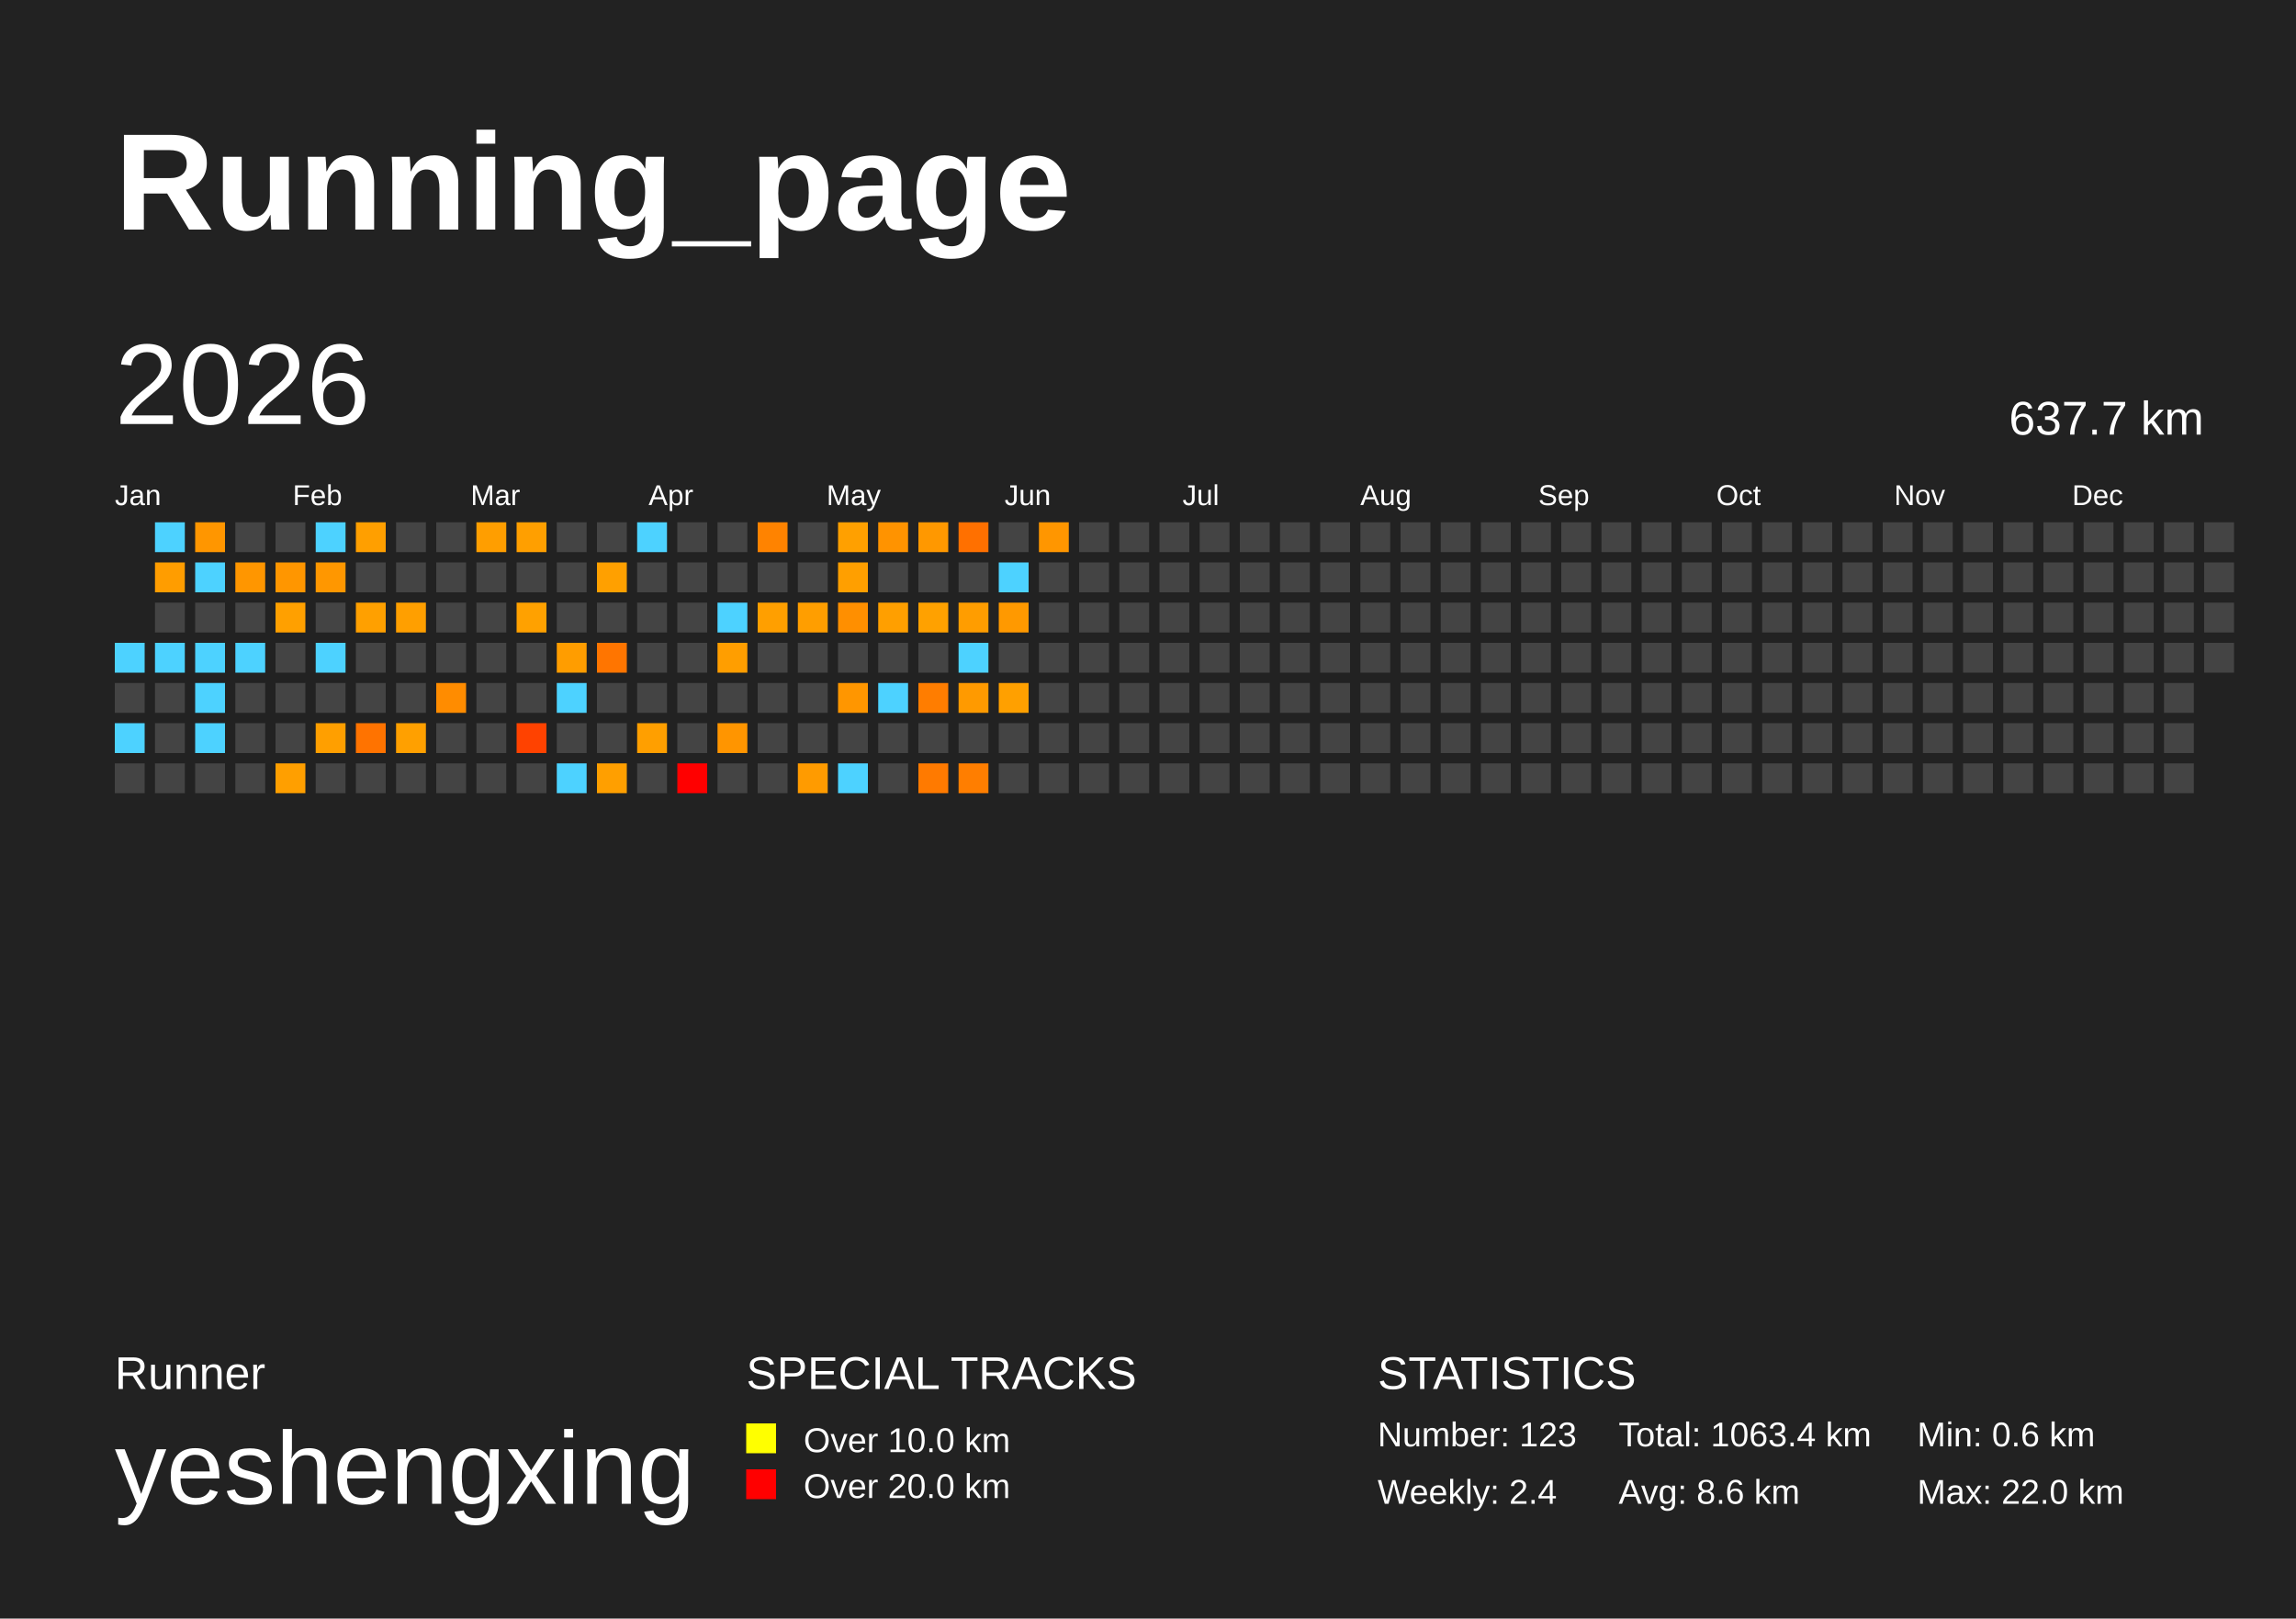
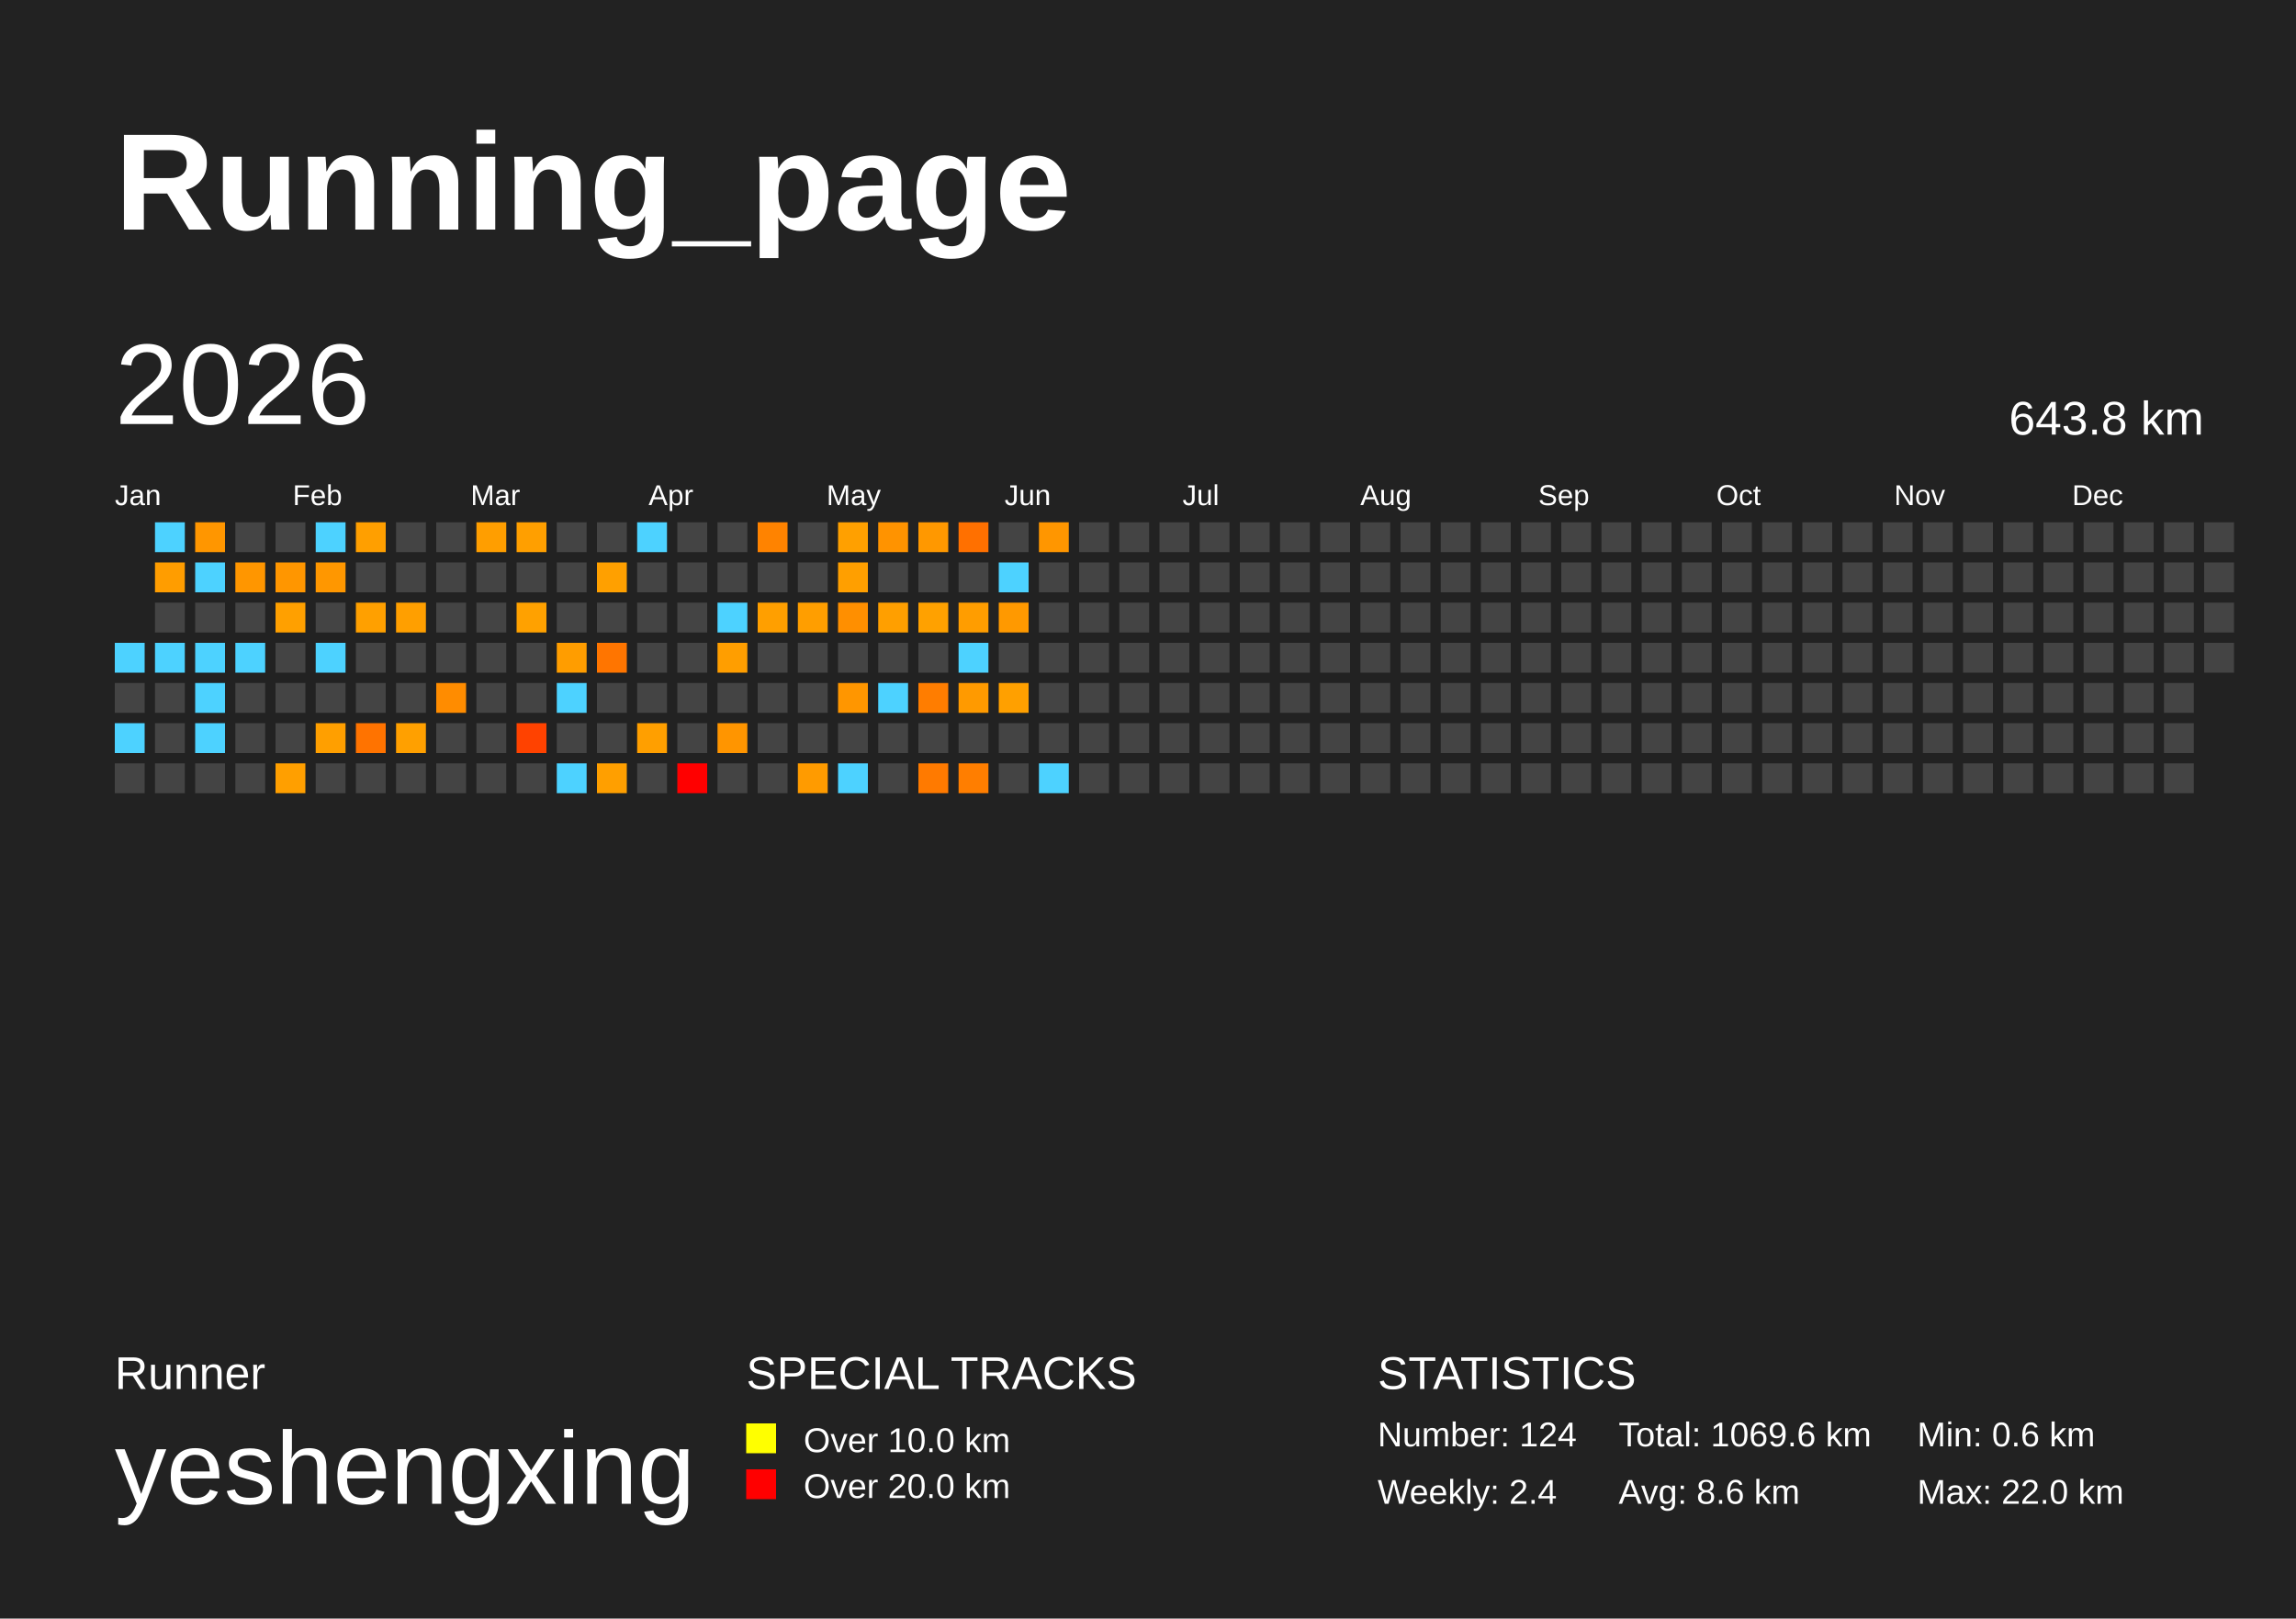
<svg xmlns="http://www.w3.org/2000/svg" baseProfile="full" height="141mm" version="1.1" viewBox="0,0,200,141" width="200mm">
  <defs />
  <rect fill="#222222" height="141" width="200" x="0" y="0" />
  <text fill="#FFFFFF" style="font-size:12px; font-family:Arial; font-weight:bold;" x="10" y="20">Running_page</text>
  <text fill="#FFFFFF" style="font-size:4px; font-family:Arial" x="10" y="121">Runner</text>
  <text fill="#FFFFFF" style="font-size:9px; font-family:Arial" x="10" y="131">yeshengxing</text>
  <text fill="#FFFFFF" style="font-size:4px; font-family:Arial" x="65" y="121">SPECIAL TRACKS</text>
  <rect fill="yellow" height="2.6" width="2.6" x="65" y="124" />
  <text fill="#FFFFFF" style="font-size:3px; font-family:Arial" x="70" y="126.5">Over 10.0 km</text>
  <rect fill="red" height="2.6" width="2.6" x="65" y="128" />
  <text fill="#FFFFFF" style="font-size:3px; font-family:Arial" x="70" y="130.5">Over 20.0 km</text>
  <text fill="#FFFFFF" style="font-size:4px; font-family:Arial" x="120" y="121">STATISTICS</text>
-   <text fill="#FFFFFF" style="font-size:3px; font-family:Arial" x="120" y="126">Number: 123</text>
+   <text fill="#FFFFFF" style="font-size:3px; font-family:Arial" x="120" y="126">Number: 124</text>
  <text fill="#FFFFFF" style="font-size:3px; font-family:Arial" x="120" y="131">Weekly: 2.4</text>
-   <text fill="#FFFFFF" style="font-size:3px; font-family:Arial" x="141" y="126">Total: 1063.4 km</text>
+   <text fill="#FFFFFF" style="font-size:3px; font-family:Arial" x="141" y="126">Total: 1069.6 km</text>
  <text fill="#FFFFFF" style="font-size:3px; font-family:Arial" x="141" y="131">Avg: 8.6 km</text>
  <text fill="#FFFFFF" style="font-size:3px; font-family:Arial" x="167" y="126">Min: 0.6 km</text>
  <text fill="#FFFFFF" style="font-size:3px; font-family:Arial" x="167" y="131">Max: 22.0 km</text>
  <text dominant-baseline="hanging" fill="#FFFFFF" style="font-size:10.0px; font-family:Arial;" x="10" y="30">2026</text>
-   <text dominant-baseline="hanging" fill="#FFFFFF" style="font-size:4.125px; font-family:Arial;" x="175" y="35">637.7 km</text>
+   <text dominant-baseline="hanging" fill="#FFFFFF" style="font-size:4.125px; font-family:Arial;" x="175" y="35">643.8 km</text>
  <text fill="#FFFFFF" style="font-size:2.5px; font-family:Arial" x="10.0" y="44">Jan</text>
  <text fill="#FFFFFF" style="font-size:2.5px; font-family:Arial" x="25.5" y="44">Feb</text>
  <text fill="#FFFFFF" style="font-size:2.5px; font-family:Arial" x="41.0" y="44">Mar</text>
  <text fill="#FFFFFF" style="font-size:2.5px; font-family:Arial" x="56.5" y="44">Apr</text>
  <text fill="#FFFFFF" style="font-size:2.5px; font-family:Arial" x="72.0" y="44">May</text>
  <text fill="#FFFFFF" style="font-size:2.5px; font-family:Arial" x="87.5" y="44">Jun</text>
  <text fill="#FFFFFF" style="font-size:2.5px; font-family:Arial" x="103.0" y="44">Jul</text>
  <text fill="#FFFFFF" style="font-size:2.5px; font-family:Arial" x="118.5" y="44">Aug</text>
  <text fill="#FFFFFF" style="font-size:2.5px; font-family:Arial" x="134.0" y="44">Sep</text>
  <text fill="#FFFFFF" style="font-size:2.5px; font-family:Arial" x="149.5" y="44">Oct</text>
  <text fill="#FFFFFF" style="font-size:2.5px; font-family:Arial" x="165.0" y="44">Nov</text>
  <text fill="#FFFFFF" style="font-size:2.5px; font-family:Arial" x="180.5" y="44">Dec</text>
  <rect fill="#4dd2ff" height="2.6" width="2.6" x="10.0" y="56.0" />
  <rect fill="#444444" height="2.6" width="2.6" x="10.0" y="59.5" />
  <rect fill="#4dd2ff" height="2.6" width="2.6" x="10.0" y="63.0" />
  <rect fill="#444444" height="2.6" width="2.6" x="10.0" y="66.5" />
  <rect fill="#4dd2ff" height="2.6" width="2.6" x="13.5" y="45.5" />
  <rect fill="#ff9d00" height="2.6" width="2.6" x="13.5" y="49.0" />
  <rect fill="#444444" height="2.6" width="2.6" x="13.5" y="52.5" />
  <rect fill="#4dd2ff" height="2.6" width="2.6" x="13.5" y="56.0" />
  <rect fill="#444444" height="2.6" width="2.6" x="13.5" y="59.5" />
  <rect fill="#444444" height="2.6" width="2.6" x="13.5" y="63.0" />
  <rect fill="#444444" height="2.6" width="2.6" x="13.5" y="66.5" />
  <rect fill="#ff9600" height="2.6" width="2.6" x="17.0" y="45.5" />
  <rect fill="#4dd2ff" height="2.6" width="2.6" x="17.0" y="49.0" />
  <rect fill="#444444" height="2.6" width="2.6" x="17.0" y="52.5" />
  <rect fill="#4dd2ff" height="2.6" width="2.6" x="17.0" y="56.0" />
  <rect fill="#4dd2ff" height="2.6" width="2.6" x="17.0" y="59.5" />
  <rect fill="#4dd2ff" height="2.6" width="2.6" x="17.0" y="63.0" />
  <rect fill="#444444" height="2.6" width="2.6" x="17.0" y="66.5" />
  <rect fill="#444444" height="2.6" width="2.6" x="20.5" y="45.5" />
  <rect fill="#ff9600" height="2.6" width="2.6" x="20.5" y="49.0" />
  <rect fill="#444444" height="2.6" width="2.6" x="20.5" y="52.5" />
  <rect fill="#4dd2ff" height="2.6" width="2.6" x="20.5" y="56.0" />
  <rect fill="#444444" height="2.6" width="2.6" x="20.5" y="59.5" />
  <rect fill="#444444" height="2.6" width="2.6" x="20.5" y="63.0" />
  <rect fill="#444444" height="2.6" width="2.6" x="20.5" y="66.5" />
  <rect fill="#444444" height="2.6" width="2.6" x="24.0" y="45.5" />
  <rect fill="#ff9600" height="2.6" width="2.6" x="24.0" y="49.0" />
  <rect fill="#ffa000" height="2.6" width="2.6" x="24.0" y="52.5" />
  <rect fill="#444444" height="2.6" width="2.6" x="24.0" y="56.0" />
  <rect fill="#444444" height="2.6" width="2.6" x="24.0" y="59.5" />
  <rect fill="#444444" height="2.6" width="2.6" x="24.0" y="63.0" />
  <rect fill="#ff9f00" height="2.6" width="2.6" x="24.0" y="66.5" />
  <rect fill="#4dd2ff" height="2.6" width="2.6" x="27.5" y="45.5" />
  <rect fill="#ff9700" height="2.6" width="2.6" x="27.5" y="49.0" />
  <rect fill="#444444" height="2.6" width="2.6" x="27.5" y="52.5" />
  <rect fill="#4dd2ff" height="2.6" width="2.6" x="27.5" y="56.0" />
  <rect fill="#444444" height="2.6" width="2.6" x="27.5" y="59.5" />
  <rect fill="#ff9f00" height="2.6" width="2.6" x="27.5" y="63.0" />
  <rect fill="#444444" height="2.6" width="2.6" x="27.5" y="66.5" />
  <rect fill="#ff9f00" height="2.6" width="2.6" x="31.0" y="45.5" />
  <rect fill="#444444" height="2.6" width="2.6" x="31.0" y="49.0" />
  <rect fill="#ffa000" height="2.6" width="2.6" x="31.0" y="52.5" />
  <rect fill="#444444" height="2.6" width="2.6" x="31.0" y="56.0" />
  <rect fill="#444444" height="2.6" width="2.6" x="31.0" y="59.5" />
  <rect fill="#ff7300" height="2.6" width="2.6" x="31.0" y="63.0" />
  <rect fill="#444444" height="2.6" width="2.6" x="31.0" y="66.5" />
  <rect fill="#444444" height="2.6" width="2.6" x="34.5" y="45.5" />
  <rect fill="#444444" height="2.6" width="2.6" x="34.5" y="49.0" />
  <rect fill="#ff9f00" height="2.6" width="2.6" x="34.5" y="52.5" />
  <rect fill="#444444" height="2.6" width="2.6" x="34.5" y="56.0" />
  <rect fill="#444444" height="2.6" width="2.6" x="34.5" y="59.5" />
  <rect fill="#ffa000" height="2.6" width="2.6" x="34.5" y="63.0" />
  <rect fill="#444444" height="2.6" width="2.6" x="34.5" y="66.5" />
  <rect fill="#444444" height="2.6" width="2.6" x="38.0" y="45.5" />
  <rect fill="#444444" height="2.6" width="2.6" x="38.0" y="49.0" />
  <rect fill="#444444" height="2.6" width="2.6" x="38.0" y="52.5" />
  <rect fill="#444444" height="2.6" width="2.6" x="38.0" y="56.0" />
  <rect fill="#ff8c00" height="2.6" width="2.6" x="38.0" y="59.5" />
  <rect fill="#444444" height="2.6" width="2.6" x="38.0" y="63.0" />
  <rect fill="#444444" height="2.6" width="2.6" x="38.0" y="66.5" />
  <rect fill="#ff9e00" height="2.6" width="2.6" x="41.5" y="45.5" />
  <rect fill="#444444" height="2.6" width="2.6" x="41.5" y="49.0" />
  <rect fill="#444444" height="2.6" width="2.6" x="41.5" y="52.5" />
  <rect fill="#444444" height="2.6" width="2.6" x="41.5" y="56.0" />
  <rect fill="#444444" height="2.6" width="2.6" x="41.5" y="59.5" />
  <rect fill="#444444" height="2.6" width="2.6" x="41.5" y="63.0" />
  <rect fill="#444444" height="2.6" width="2.6" x="41.5" y="66.5" />
  <rect fill="#ff9f00" height="2.6" width="2.6" x="45.0" y="45.5" />
  <rect fill="#444444" height="2.6" width="2.6" x="45.0" y="49.0" />
  <rect fill="#ffa100" height="2.6" width="2.6" x="45.0" y="52.5" />
  <rect fill="#444444" height="2.6" width="2.6" x="45.0" y="56.0" />
  <rect fill="#444444" height="2.6" width="2.6" x="45.0" y="59.5" />
  <rect fill="#ff4200" height="2.6" width="2.6" x="45.0" y="63.0" />
  <rect fill="#444444" height="2.6" width="2.6" x="45.0" y="66.5" />
  <rect fill="#444444" height="2.6" width="2.6" x="48.5" y="45.5" />
  <rect fill="#444444" height="2.6" width="2.6" x="48.5" y="49.0" />
  <rect fill="#444444" height="2.6" width="2.6" x="48.5" y="52.5" />
  <rect fill="#ff9d00" height="2.6" width="2.6" x="48.5" y="56.0" />
  <rect fill="#4dd2ff" height="2.6" width="2.6" x="48.5" y="59.5" />
  <rect fill="#444444" height="2.6" width="2.6" x="48.5" y="63.0" />
  <rect fill="#4dd2ff" height="2.6" width="2.6" x="48.5" y="66.5" />
  <rect fill="#444444" height="2.6" width="2.6" x="52.0" y="45.5" />
  <rect fill="#ffa000" height="2.6" width="2.6" x="52.0" y="49.0" />
  <rect fill="#444444" height="2.6" width="2.6" x="52.0" y="52.5" />
  <rect fill="#ff7500" height="2.6" width="2.6" x="52.0" y="56.0" />
  <rect fill="#444444" height="2.6" width="2.6" x="52.0" y="59.5" />
  <rect fill="#444444" height="2.6" width="2.6" x="52.0" y="63.0" />
  <rect fill="#ff9f00" height="2.6" width="2.6" x="52.0" y="66.5" />
  <rect fill="#4dd2ff" height="2.6" width="2.6" x="55.5" y="45.5" />
  <rect fill="#444444" height="2.6" width="2.6" x="55.5" y="49.0" />
  <rect fill="#444444" height="2.6" width="2.6" x="55.5" y="52.5" />
  <rect fill="#444444" height="2.6" width="2.6" x="55.5" y="56.0" />
  <rect fill="#444444" height="2.6" width="2.6" x="55.5" y="59.5" />
  <rect fill="#ff9f00" height="2.6" width="2.6" x="55.5" y="63.0" />
  <rect fill="#444444" height="2.6" width="2.6" x="55.5" y="66.5" />
  <rect fill="#444444" height="2.6" width="2.6" x="59.0" y="45.5" />
  <rect fill="#444444" height="2.6" width="2.6" x="59.0" y="49.0" />
  <rect fill="#444444" height="2.6" width="2.6" x="59.0" y="52.5" />
  <rect fill="#444444" height="2.6" width="2.6" x="59.0" y="56.0" />
  <rect fill="#444444" height="2.6" width="2.6" x="59.0" y="59.5" />
  <rect fill="#444444" height="2.6" width="2.6" x="59.0" y="63.0" />
  <rect fill="red" height="2.6" width="2.6" x="59.0" y="66.5" />
  <rect fill="#444444" height="2.6" width="2.6" x="62.5" y="45.5" />
  <rect fill="#444444" height="2.6" width="2.6" x="62.5" y="49.0" />
  <rect fill="#4dd2ff" height="2.6" width="2.6" x="62.5" y="52.5" />
  <rect fill="#ff9e00" height="2.6" width="2.6" x="62.5" y="56.0" />
  <rect fill="#444444" height="2.6" width="2.6" x="62.5" y="59.5" />
  <rect fill="#ff9500" height="2.6" width="2.6" x="62.5" y="63.0" />
  <rect fill="#444444" height="2.6" width="2.6" x="62.5" y="66.5" />
  <rect fill="#ff8300" height="2.6" width="2.6" x="66.0" y="45.5" />
  <rect fill="#444444" height="2.6" width="2.6" x="66.0" y="49.0" />
  <rect fill="#ff9f00" height="2.6" width="2.6" x="66.0" y="52.5" />
  <rect fill="#444444" height="2.6" width="2.6" x="66.0" y="56.0" />
  <rect fill="#444444" height="2.6" width="2.6" x="66.0" y="59.5" />
  <rect fill="#444444" height="2.6" width="2.6" x="66.0" y="63.0" />
  <rect fill="#444444" height="2.6" width="2.6" x="66.0" y="66.5" />
  <rect fill="#444444" height="2.6" width="2.6" x="69.5" y="45.5" />
  <rect fill="#444444" height="2.6" width="2.6" x="69.5" y="49.0" />
  <rect fill="#ff9e00" height="2.6" width="2.6" x="69.5" y="52.5" />
  <rect fill="#444444" height="2.6" width="2.6" x="69.5" y="56.0" />
  <rect fill="#444444" height="2.6" width="2.6" x="69.5" y="59.5" />
  <rect fill="#444444" height="2.6" width="2.6" x="69.5" y="63.0" />
  <rect fill="#ff9b00" height="2.6" width="2.6" x="69.5" y="66.5" />
  <rect fill="#ffa000" height="2.6" width="2.6" x="73.0" y="45.5" />
  <rect fill="#ff9f00" height="2.6" width="2.6" x="73.0" y="49.0" />
  <rect fill="#ff8f00" height="2.6" width="2.6" x="73.0" y="52.5" />
  <rect fill="#444444" height="2.6" width="2.6" x="73.0" y="56.0" />
  <rect fill="#ff9600" height="2.6" width="2.6" x="73.0" y="59.5" />
  <rect fill="#444444" height="2.6" width="2.6" x="73.0" y="63.0" />
  <rect fill="#4dd2ff" height="2.6" width="2.6" x="73.0" y="66.5" />
  <rect fill="#ff9300" height="2.6" width="2.6" x="76.5" y="45.5" />
  <rect fill="#444444" height="2.6" width="2.6" x="76.5" y="49.0" />
  <rect fill="#ff9f00" height="2.6" width="2.6" x="76.5" y="52.5" />
  <rect fill="#444444" height="2.6" width="2.6" x="76.5" y="56.0" />
  <rect fill="#4dd2ff" height="2.6" width="2.6" x="76.5" y="59.5" />
  <rect fill="#444444" height="2.6" width="2.6" x="76.5" y="63.0" />
  <rect fill="#444444" height="2.6" width="2.6" x="76.5" y="66.5" />
  <rect fill="#ff9800" height="2.6" width="2.6" x="80.0" y="45.5" />
  <rect fill="#444444" height="2.6" width="2.6" x="80.0" y="49.0" />
  <rect fill="#ffa100" height="2.6" width="2.6" x="80.0" y="52.5" />
  <rect fill="#444444" height="2.6" width="2.6" x="80.0" y="56.0" />
  <rect fill="#ff7d00" height="2.6" width="2.6" x="80.0" y="59.5" />
  <rect fill="#444444" height="2.6" width="2.6" x="80.0" y="63.0" />
  <rect fill="#ff7a00" height="2.6" width="2.6" x="80.0" y="66.5" />
  <rect fill="#ff7000" height="2.6" width="2.6" x="83.5" y="45.5" />
  <rect fill="#444444" height="2.6" width="2.6" x="83.5" y="49.0" />
  <rect fill="#ff9d00" height="2.6" width="2.6" x="83.5" y="52.5" />
  <rect fill="#4dd2ff" height="2.6" width="2.6" x="83.5" y="56.0" />
  <rect fill="#ff9a00" height="2.6" width="2.6" x="83.5" y="59.5" />
  <rect fill="#444444" height="2.6" width="2.6" x="83.5" y="63.0" />
  <rect fill="#ff7e00" height="2.6" width="2.6" x="83.5" y="66.5" />
  <rect fill="#444444" height="2.6" width="2.6" x="87.0" y="45.5" />
  <rect fill="#4dd2ff" height="2.6" width="2.6" x="87.0" y="49.0" />
  <rect fill="#ff9900" height="2.6" width="2.6" x="87.0" y="52.5" />
  <rect fill="#444444" height="2.6" width="2.6" x="87.0" y="56.0" />
  <rect fill="#ffa000" height="2.6" width="2.6" x="87.0" y="59.5" />
  <rect fill="#444444" height="2.6" width="2.6" x="87.0" y="63.0" />
  <rect fill="#444444" height="2.6" width="2.6" x="87.0" y="66.5" />
  <rect fill="#ff9600" height="2.6" width="2.6" x="90.5" y="45.5" />
  <rect fill="#444444" height="2.6" width="2.6" x="90.5" y="49.0" />
  <rect fill="#444444" height="2.6" width="2.6" x="90.5" y="52.5" />
  <rect fill="#444444" height="2.6" width="2.6" x="90.5" y="56.0" />
  <rect fill="#444444" height="2.6" width="2.6" x="90.5" y="59.5" />
  <rect fill="#444444" height="2.6" width="2.6" x="90.5" y="63.0" />
-   <rect fill="#444444" height="2.6" width="2.6" x="90.5" y="66.5" />
+   <rect fill="#4dd2ff" height="2.6" width="2.6" x="90.5" y="66.5" />
  <rect fill="#444444" height="2.6" width="2.6" x="94.0" y="45.5" />
  <rect fill="#444444" height="2.6" width="2.6" x="94.0" y="49.0" />
  <rect fill="#444444" height="2.6" width="2.6" x="94.0" y="52.5" />
  <rect fill="#444444" height="2.6" width="2.6" x="94.0" y="56.0" />
  <rect fill="#444444" height="2.6" width="2.6" x="94.0" y="59.5" />
  <rect fill="#444444" height="2.6" width="2.6" x="94.0" y="63.0" />
  <rect fill="#444444" height="2.6" width="2.6" x="94.0" y="66.5" />
  <rect fill="#444444" height="2.6" width="2.6" x="97.5" y="45.5" />
  <rect fill="#444444" height="2.6" width="2.6" x="97.5" y="49.0" />
  <rect fill="#444444" height="2.6" width="2.6" x="97.5" y="52.5" />
  <rect fill="#444444" height="2.6" width="2.6" x="97.5" y="56.0" />
  <rect fill="#444444" height="2.6" width="2.6" x="97.5" y="59.5" />
  <rect fill="#444444" height="2.6" width="2.6" x="97.5" y="63.0" />
  <rect fill="#444444" height="2.6" width="2.6" x="97.5" y="66.5" />
  <rect fill="#444444" height="2.6" width="2.6" x="101.0" y="45.5" />
  <rect fill="#444444" height="2.6" width="2.6" x="101.0" y="49.0" />
  <rect fill="#444444" height="2.6" width="2.6" x="101.0" y="52.5" />
  <rect fill="#444444" height="2.6" width="2.6" x="101.0" y="56.0" />
  <rect fill="#444444" height="2.6" width="2.6" x="101.0" y="59.5" />
  <rect fill="#444444" height="2.6" width="2.6" x="101.0" y="63.0" />
  <rect fill="#444444" height="2.6" width="2.6" x="101.0" y="66.5" />
  <rect fill="#444444" height="2.6" width="2.6" x="104.5" y="45.5" />
  <rect fill="#444444" height="2.6" width="2.6" x="104.5" y="49.0" />
  <rect fill="#444444" height="2.6" width="2.6" x="104.5" y="52.5" />
  <rect fill="#444444" height="2.6" width="2.6" x="104.5" y="56.0" />
  <rect fill="#444444" height="2.6" width="2.6" x="104.5" y="59.5" />
  <rect fill="#444444" height="2.6" width="2.6" x="104.5" y="63.0" />
  <rect fill="#444444" height="2.6" width="2.6" x="104.5" y="66.5" />
  <rect fill="#444444" height="2.6" width="2.6" x="108.0" y="45.5" />
  <rect fill="#444444" height="2.6" width="2.6" x="108.0" y="49.0" />
  <rect fill="#444444" height="2.6" width="2.6" x="108.0" y="52.5" />
  <rect fill="#444444" height="2.6" width="2.6" x="108.0" y="56.0" />
  <rect fill="#444444" height="2.6" width="2.6" x="108.0" y="59.5" />
  <rect fill="#444444" height="2.6" width="2.6" x="108.0" y="63.0" />
  <rect fill="#444444" height="2.6" width="2.6" x="108.0" y="66.5" />
  <rect fill="#444444" height="2.6" width="2.6" x="111.5" y="45.5" />
  <rect fill="#444444" height="2.6" width="2.6" x="111.5" y="49.0" />
  <rect fill="#444444" height="2.6" width="2.6" x="111.5" y="52.5" />
  <rect fill="#444444" height="2.6" width="2.6" x="111.5" y="56.0" />
  <rect fill="#444444" height="2.6" width="2.6" x="111.5" y="59.5" />
  <rect fill="#444444" height="2.6" width="2.6" x="111.5" y="63.0" />
  <rect fill="#444444" height="2.6" width="2.6" x="111.5" y="66.5" />
  <rect fill="#444444" height="2.6" width="2.6" x="115.0" y="45.5" />
  <rect fill="#444444" height="2.6" width="2.6" x="115.0" y="49.0" />
  <rect fill="#444444" height="2.6" width="2.6" x="115.0" y="52.5" />
  <rect fill="#444444" height="2.6" width="2.6" x="115.0" y="56.0" />
  <rect fill="#444444" height="2.6" width="2.6" x="115.0" y="59.5" />
  <rect fill="#444444" height="2.6" width="2.6" x="115.0" y="63.0" />
  <rect fill="#444444" height="2.6" width="2.6" x="115.0" y="66.5" />
  <rect fill="#444444" height="2.6" width="2.6" x="118.5" y="45.5" />
  <rect fill="#444444" height="2.6" width="2.6" x="118.5" y="49.0" />
  <rect fill="#444444" height="2.6" width="2.6" x="118.5" y="52.5" />
  <rect fill="#444444" height="2.6" width="2.6" x="118.5" y="56.0" />
  <rect fill="#444444" height="2.6" width="2.6" x="118.5" y="59.5" />
  <rect fill="#444444" height="2.6" width="2.6" x="118.5" y="63.0" />
  <rect fill="#444444" height="2.6" width="2.6" x="118.5" y="66.5" />
  <rect fill="#444444" height="2.6" width="2.6" x="122.0" y="45.5" />
  <rect fill="#444444" height="2.6" width="2.6" x="122.0" y="49.0" />
  <rect fill="#444444" height="2.6" width="2.6" x="122.0" y="52.5" />
  <rect fill="#444444" height="2.6" width="2.6" x="122.0" y="56.0" />
  <rect fill="#444444" height="2.6" width="2.6" x="122.0" y="59.5" />
  <rect fill="#444444" height="2.6" width="2.6" x="122.0" y="63.0" />
  <rect fill="#444444" height="2.6" width="2.6" x="122.0" y="66.5" />
  <rect fill="#444444" height="2.6" width="2.6" x="125.5" y="45.5" />
  <rect fill="#444444" height="2.6" width="2.6" x="125.5" y="49.0" />
  <rect fill="#444444" height="2.6" width="2.6" x="125.5" y="52.5" />
  <rect fill="#444444" height="2.6" width="2.6" x="125.5" y="56.0" />
  <rect fill="#444444" height="2.6" width="2.6" x="125.5" y="59.5" />
  <rect fill="#444444" height="2.6" width="2.6" x="125.5" y="63.0" />
  <rect fill="#444444" height="2.6" width="2.6" x="125.5" y="66.5" />
  <rect fill="#444444" height="2.6" width="2.6" x="129.0" y="45.5" />
  <rect fill="#444444" height="2.6" width="2.6" x="129.0" y="49.0" />
  <rect fill="#444444" height="2.6" width="2.6" x="129.0" y="52.5" />
  <rect fill="#444444" height="2.6" width="2.6" x="129.0" y="56.0" />
  <rect fill="#444444" height="2.6" width="2.6" x="129.0" y="59.5" />
  <rect fill="#444444" height="2.6" width="2.6" x="129.0" y="63.0" />
  <rect fill="#444444" height="2.6" width="2.6" x="129.0" y="66.5" />
  <rect fill="#444444" height="2.6" width="2.6" x="132.5" y="45.5" />
  <rect fill="#444444" height="2.6" width="2.6" x="132.5" y="49.0" />
  <rect fill="#444444" height="2.6" width="2.6" x="132.5" y="52.5" />
  <rect fill="#444444" height="2.6" width="2.6" x="132.5" y="56.0" />
  <rect fill="#444444" height="2.6" width="2.6" x="132.5" y="59.5" />
  <rect fill="#444444" height="2.6" width="2.6" x="132.5" y="63.0" />
  <rect fill="#444444" height="2.6" width="2.6" x="132.5" y="66.5" />
  <rect fill="#444444" height="2.6" width="2.6" x="136.0" y="45.5" />
  <rect fill="#444444" height="2.6" width="2.6" x="136.0" y="49.0" />
  <rect fill="#444444" height="2.6" width="2.6" x="136.0" y="52.5" />
  <rect fill="#444444" height="2.6" width="2.6" x="136.0" y="56.0" />
  <rect fill="#444444" height="2.6" width="2.6" x="136.0" y="59.5" />
  <rect fill="#444444" height="2.6" width="2.6" x="136.0" y="63.0" />
  <rect fill="#444444" height="2.6" width="2.6" x="136.0" y="66.5" />
  <rect fill="#444444" height="2.6" width="2.6" x="139.5" y="45.5" />
  <rect fill="#444444" height="2.6" width="2.6" x="139.5" y="49.0" />
  <rect fill="#444444" height="2.6" width="2.6" x="139.5" y="52.5" />
  <rect fill="#444444" height="2.6" width="2.6" x="139.5" y="56.0" />
  <rect fill="#444444" height="2.6" width="2.6" x="139.5" y="59.5" />
  <rect fill="#444444" height="2.6" width="2.6" x="139.5" y="63.0" />
  <rect fill="#444444" height="2.6" width="2.6" x="139.5" y="66.5" />
  <rect fill="#444444" height="2.6" width="2.6" x="143.0" y="45.5" />
  <rect fill="#444444" height="2.6" width="2.6" x="143.0" y="49.0" />
  <rect fill="#444444" height="2.6" width="2.6" x="143.0" y="52.5" />
  <rect fill="#444444" height="2.6" width="2.6" x="143.0" y="56.0" />
  <rect fill="#444444" height="2.6" width="2.6" x="143.0" y="59.5" />
  <rect fill="#444444" height="2.6" width="2.6" x="143.0" y="63.0" />
  <rect fill="#444444" height="2.6" width="2.6" x="143.0" y="66.5" />
  <rect fill="#444444" height="2.6" width="2.6" x="146.5" y="45.5" />
  <rect fill="#444444" height="2.6" width="2.6" x="146.5" y="49.0" />
  <rect fill="#444444" height="2.6" width="2.6" x="146.5" y="52.5" />
  <rect fill="#444444" height="2.6" width="2.6" x="146.5" y="56.0" />
  <rect fill="#444444" height="2.6" width="2.6" x="146.5" y="59.5" />
  <rect fill="#444444" height="2.6" width="2.6" x="146.5" y="63.0" />
  <rect fill="#444444" height="2.6" width="2.6" x="146.5" y="66.5" />
  <rect fill="#444444" height="2.6" width="2.6" x="150.0" y="45.5" />
  <rect fill="#444444" height="2.6" width="2.6" x="150.0" y="49.0" />
  <rect fill="#444444" height="2.6" width="2.6" x="150.0" y="52.5" />
  <rect fill="#444444" height="2.6" width="2.6" x="150.0" y="56.0" />
  <rect fill="#444444" height="2.6" width="2.6" x="150.0" y="59.5" />
  <rect fill="#444444" height="2.6" width="2.6" x="150.0" y="63.0" />
  <rect fill="#444444" height="2.6" width="2.6" x="150.0" y="66.5" />
  <rect fill="#444444" height="2.6" width="2.6" x="153.5" y="45.5" />
  <rect fill="#444444" height="2.6" width="2.6" x="153.5" y="49.0" />
  <rect fill="#444444" height="2.6" width="2.6" x="153.5" y="52.5" />
  <rect fill="#444444" height="2.6" width="2.6" x="153.5" y="56.0" />
  <rect fill="#444444" height="2.6" width="2.6" x="153.5" y="59.5" />
  <rect fill="#444444" height="2.6" width="2.6" x="153.5" y="63.0" />
  <rect fill="#444444" height="2.6" width="2.6" x="153.5" y="66.5" />
  <rect fill="#444444" height="2.6" width="2.6" x="157.0" y="45.5" />
  <rect fill="#444444" height="2.6" width="2.6" x="157.0" y="49.0" />
  <rect fill="#444444" height="2.6" width="2.6" x="157.0" y="52.5" />
  <rect fill="#444444" height="2.6" width="2.6" x="157.0" y="56.0" />
  <rect fill="#444444" height="2.6" width="2.6" x="157.0" y="59.5" />
  <rect fill="#444444" height="2.6" width="2.6" x="157.0" y="63.0" />
  <rect fill="#444444" height="2.6" width="2.6" x="157.0" y="66.5" />
  <rect fill="#444444" height="2.6" width="2.6" x="160.5" y="45.5" />
  <rect fill="#444444" height="2.6" width="2.6" x="160.5" y="49.0" />
  <rect fill="#444444" height="2.6" width="2.6" x="160.5" y="52.5" />
  <rect fill="#444444" height="2.6" width="2.6" x="160.5" y="56.0" />
  <rect fill="#444444" height="2.6" width="2.6" x="160.5" y="59.5" />
  <rect fill="#444444" height="2.6" width="2.6" x="160.5" y="63.0" />
  <rect fill="#444444" height="2.6" width="2.6" x="160.5" y="66.5" />
  <rect fill="#444444" height="2.6" width="2.6" x="164.0" y="45.5" />
  <rect fill="#444444" height="2.6" width="2.6" x="164.0" y="49.0" />
  <rect fill="#444444" height="2.6" width="2.6" x="164.0" y="52.5" />
  <rect fill="#444444" height="2.6" width="2.6" x="164.0" y="56.0" />
  <rect fill="#444444" height="2.6" width="2.6" x="164.0" y="59.5" />
  <rect fill="#444444" height="2.6" width="2.6" x="164.0" y="63.0" />
  <rect fill="#444444" height="2.6" width="2.6" x="164.0" y="66.5" />
  <rect fill="#444444" height="2.6" width="2.6" x="167.5" y="45.5" />
  <rect fill="#444444" height="2.6" width="2.6" x="167.5" y="49.0" />
  <rect fill="#444444" height="2.6" width="2.6" x="167.5" y="52.5" />
  <rect fill="#444444" height="2.6" width="2.6" x="167.5" y="56.0" />
  <rect fill="#444444" height="2.6" width="2.6" x="167.5" y="59.5" />
  <rect fill="#444444" height="2.6" width="2.6" x="167.5" y="63.0" />
  <rect fill="#444444" height="2.6" width="2.6" x="167.5" y="66.5" />
  <rect fill="#444444" height="2.6" width="2.6" x="171.0" y="45.5" />
  <rect fill="#444444" height="2.6" width="2.6" x="171.0" y="49.0" />
  <rect fill="#444444" height="2.6" width="2.6" x="171.0" y="52.5" />
  <rect fill="#444444" height="2.6" width="2.6" x="171.0" y="56.0" />
  <rect fill="#444444" height="2.6" width="2.6" x="171.0" y="59.5" />
  <rect fill="#444444" height="2.6" width="2.6" x="171.0" y="63.0" />
  <rect fill="#444444" height="2.6" width="2.6" x="171.0" y="66.5" />
  <rect fill="#444444" height="2.6" width="2.6" x="174.5" y="45.5" />
  <rect fill="#444444" height="2.6" width="2.6" x="174.5" y="49.0" />
  <rect fill="#444444" height="2.6" width="2.6" x="174.5" y="52.5" />
  <rect fill="#444444" height="2.6" width="2.6" x="174.5" y="56.0" />
  <rect fill="#444444" height="2.6" width="2.6" x="174.5" y="59.5" />
  <rect fill="#444444" height="2.6" width="2.6" x="174.5" y="63.0" />
  <rect fill="#444444" height="2.6" width="2.6" x="174.5" y="66.5" />
  <rect fill="#444444" height="2.6" width="2.6" x="178.0" y="45.5" />
  <rect fill="#444444" height="2.6" width="2.6" x="178.0" y="49.0" />
  <rect fill="#444444" height="2.6" width="2.6" x="178.0" y="52.5" />
  <rect fill="#444444" height="2.6" width="2.6" x="178.0" y="56.0" />
  <rect fill="#444444" height="2.6" width="2.6" x="178.0" y="59.5" />
  <rect fill="#444444" height="2.6" width="2.6" x="178.0" y="63.0" />
  <rect fill="#444444" height="2.6" width="2.6" x="178.0" y="66.5" />
  <rect fill="#444444" height="2.6" width="2.6" x="181.5" y="45.5" />
  <rect fill="#444444" height="2.6" width="2.6" x="181.5" y="49.0" />
  <rect fill="#444444" height="2.6" width="2.6" x="181.5" y="52.5" />
  <rect fill="#444444" height="2.6" width="2.6" x="181.5" y="56.0" />
  <rect fill="#444444" height="2.6" width="2.6" x="181.5" y="59.5" />
  <rect fill="#444444" height="2.6" width="2.6" x="181.5" y="63.0" />
  <rect fill="#444444" height="2.6" width="2.6" x="181.5" y="66.5" />
  <rect fill="#444444" height="2.6" width="2.6" x="185.0" y="45.5" />
  <rect fill="#444444" height="2.6" width="2.6" x="185.0" y="49.0" />
  <rect fill="#444444" height="2.6" width="2.6" x="185.0" y="52.5" />
  <rect fill="#444444" height="2.6" width="2.6" x="185.0" y="56.0" />
  <rect fill="#444444" height="2.6" width="2.6" x="185.0" y="59.5" />
  <rect fill="#444444" height="2.6" width="2.6" x="185.0" y="63.0" />
  <rect fill="#444444" height="2.6" width="2.6" x="185.0" y="66.5" />
  <rect fill="#444444" height="2.6" width="2.6" x="188.5" y="45.5" />
  <rect fill="#444444" height="2.6" width="2.6" x="188.5" y="49.0" />
  <rect fill="#444444" height="2.6" width="2.6" x="188.5" y="52.5" />
  <rect fill="#444444" height="2.6" width="2.6" x="188.5" y="56.0" />
  <rect fill="#444444" height="2.6" width="2.6" x="188.5" y="59.5" />
  <rect fill="#444444" height="2.6" width="2.6" x="188.5" y="63.0" />
  <rect fill="#444444" height="2.6" width="2.6" x="188.5" y="66.5" />
  <rect fill="#444444" height="2.6" width="2.6" x="192.0" y="45.5" />
  <rect fill="#444444" height="2.6" width="2.6" x="192.0" y="49.0" />
  <rect fill="#444444" height="2.6" width="2.6" x="192.0" y="52.5" />
  <rect fill="#444444" height="2.6" width="2.6" x="192.0" y="56.0" />
</svg>
